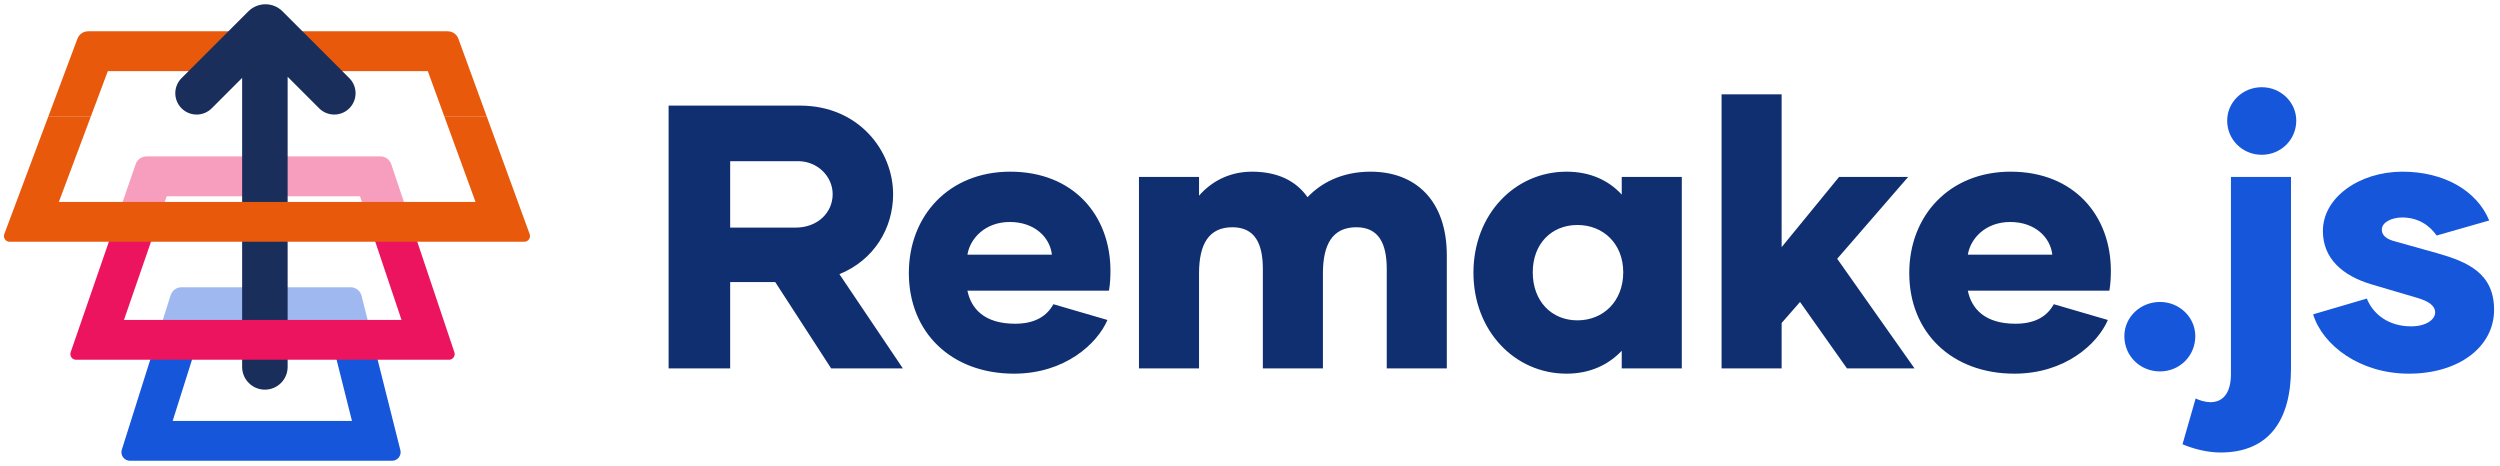
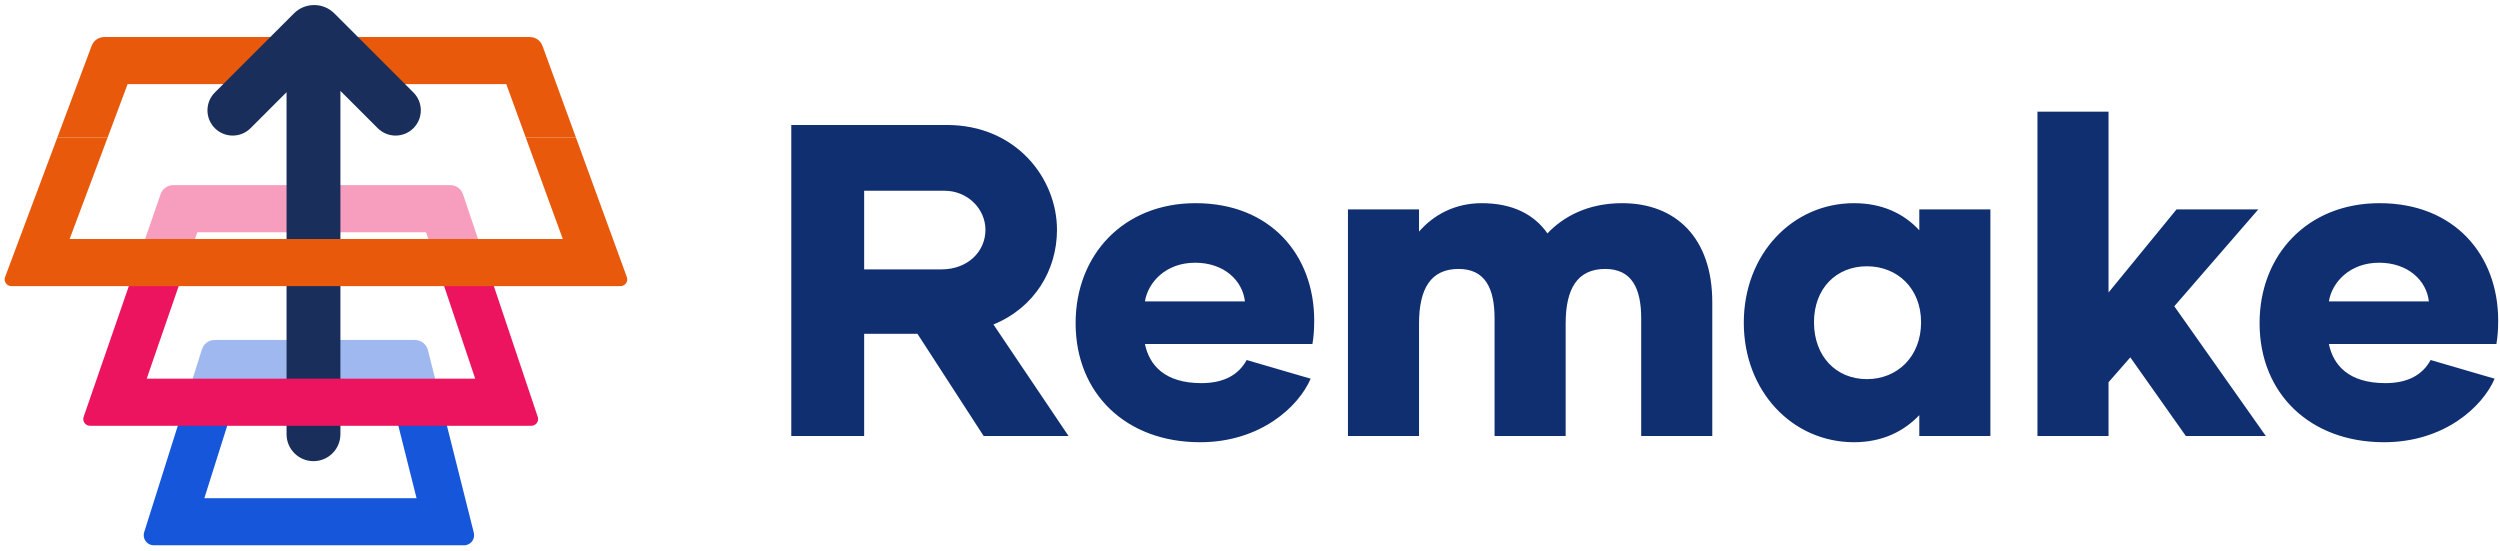
- <svg xmlns="http://www.w3.org/2000/svg" width="258px" height="48px" viewBox="0 0 258 48" version="1.1">
+ <svg xmlns="http://www.w3.org/2000/svg" width="218px" height="48px" viewBox="0 0 218 48" version="1.1">
  <defs />
  <g id="Page-1" stroke="none" stroke-width="1" fill="none" fill-rule="evenodd">
-     <g id="Desktop-HD" transform="translate(-443, -45)">
-       <g id="Group" transform="translate(443, 45)">
-         <path d="M85.776,38.02 L80.003,29.108 L75.354,29.108 L75.354,38.02 L69,38.02 L69,10.898 L82.561,10.898 C88.605,10.898 92.169,15.548 92.169,20.042 C92.169,23.529 90.232,26.822 86.629,28.295 L93.177,38.02 L85.776,38.02 Z M75.354,16.633 L75.354,23.49 L82.096,23.49 C84.382,23.49 85.931,21.941 85.931,20.042 C85.931,18.182 84.343,16.633 82.367,16.633 L75.354,16.633 Z M104.642,38.562 C98.21,38.562 93.793,34.339 93.793,28.178 C93.793,22.251 97.939,17.717 104.254,17.717 C110.802,17.717 114.599,22.251 114.599,27.946 C114.599,28.643 114.56,29.341 114.444,29.999 L99.838,29.999 C100.225,31.859 101.581,33.409 104.758,33.409 C106.85,33.409 108.051,32.595 108.71,31.394 L114.289,33.022 C113.243,35.462 109.911,38.562 104.642,38.562 Z M99.838,26.28 L108.555,26.28 C108.361,24.498 106.773,22.909 104.216,22.909 C101.658,22.909 100.109,24.614 99.838,26.28 Z M141.446,17.717 C146.134,17.717 149.311,20.74 149.311,26.357 L149.311,38.02 L143.112,38.02 L143.112,27.752 C143.112,25.156 142.298,23.452 139.974,23.452 C137.533,23.452 136.525,25.195 136.525,28.217 L136.525,38.02 L130.326,38.02 L130.326,27.752 C130.326,25.156 129.513,23.452 127.188,23.452 C124.747,23.452 123.74,25.195 123.74,28.217 L123.74,38.02 L117.541,38.02 L117.541,18.26 L123.74,18.26 L123.74,20.197 C124.98,18.764 126.839,17.717 129.203,17.717 C131.876,17.717 133.775,18.686 134.937,20.352 C136.293,18.919 138.424,17.717 141.446,17.717 Z M161.667,38.562 C156.321,38.562 152.059,34.145 152.059,28.14 C152.059,22.134 156.321,17.717 161.667,17.717 C164.108,17.717 166.007,18.609 167.363,20.081 L167.363,18.26 L173.562,18.26 L173.562,38.02 L167.363,38.02 L167.363,36.199 C166.007,37.632 164.108,38.562 161.667,38.562 Z M162.791,33.06 C165.464,33.06 167.518,31.084 167.518,28.101 C167.518,25.156 165.464,23.219 162.791,23.219 C160.118,23.219 158.18,25.156 158.18,28.101 C158.18,31.084 160.118,33.06 162.791,33.06 Z M190.607,38.02 L185.763,31.162 L183.865,33.331 L183.865,38.02 L177.666,38.02 L177.666,9.736 L183.865,9.736 L183.865,25.505 L189.793,18.26 L196.922,18.26 L189.599,26.706 L197.581,38.02 L190.607,38.02 Z M207.883,38.562 C201.452,38.562 197.035,34.339 197.035,28.178 C197.035,22.251 201.181,17.717 207.496,17.717 C214.044,17.717 217.841,22.251 217.841,27.946 C217.841,28.643 217.802,29.341 217.686,29.999 L203.079,29.999 C203.467,31.859 204.823,33.409 208,33.409 C210.092,33.409 211.293,32.595 211.952,31.394 L217.531,33.022 C216.485,35.462 213.153,38.562 207.883,38.562 Z M203.079,26.28 L211.797,26.28 C211.603,24.498 210.014,22.909 207.457,22.909 C204.9,22.909 203.35,24.614 203.079,26.28 Z" id="Remake.js" fill="#0F2F70" />
-         <path d="M233.41,15.974 C231.434,15.974 229.845,14.424 229.845,12.448 C229.845,10.55 231.434,9 233.41,9 C235.386,9 236.974,10.55 236.974,12.448 C236.974,14.424 235.386,15.974 233.41,15.974 Z M230.233,38.601 L230.233,18.26 L236.432,18.26 L236.432,38.02 C236.432,43.328 234.185,46.698 229.148,46.698 C227.792,46.698 226.32,46.311 225.235,45.846 L226.591,41.119 C226.94,41.313 227.637,41.507 228.102,41.507 C229.574,41.507 230.233,40.344 230.233,38.601 Z M248.595,38.562 C243.519,38.562 239.684,35.617 238.715,32.44 L244.255,30.813 C244.914,32.44 246.503,33.68 248.827,33.68 C250.377,33.68 251.307,32.983 251.307,32.247 C251.307,31.549 250.648,31.084 249.447,30.736 L244.72,29.341 C241.737,28.45 239.722,26.667 239.722,23.839 C239.722,20.352 243.519,17.717 247.936,17.717 C252.198,17.717 255.607,19.655 256.886,22.754 L251.462,24.304 C250.726,23.258 249.563,22.444 247.897,22.444 C246.813,22.444 245.805,22.948 245.805,23.684 C245.805,24.188 246.115,24.575 246.929,24.846 L251.501,26.125 C254.639,27.016 257.39,28.178 257.39,31.975 C257.39,35.772 253.786,38.562 248.595,38.562 Z M222.913,38.33 C220.86,38.33 219.233,36.741 219.233,34.688 C219.233,32.75 220.86,31.162 222.913,31.162 C224.928,31.162 226.555,32.75 226.555,34.688 C226.555,36.741 224.928,38.33 222.913,38.33 Z" id="Combined-Shape" fill="#1656DB" />
-         <g id="Group-Copy" fill-rule="nonzero">
-           <path d="M45.849,12 L44.148,7.338 L11.128,7.338 L9.383,12 L4.995,12 L7.993,3.991 C8.165,3.533 8.603,3.229 9.093,3.229 L46.202,3.229 C46.695,3.229 47.136,3.537 47.305,4 L50.224,12 L45.849,12 Z" id="Combined-Shape" fill="#E8590C" />
-           <path d="M34.454,36 L33.89,33.755 L20.878,33.755 L20.169,36 L15.859,36 L17.607,30.466 C17.761,29.977 18.215,29.645 18.727,29.645 L36.179,29.645 C36.718,29.645 37.187,30.011 37.318,30.533 L38.691,36 L34.454,36 Z" id="Combined-Shape" fill="#9FB9F0" />
-           <path d="M19.853,37 L17.819,43.441 L36.323,43.441 L34.705,37 L38.942,37 L41.317,46.455 C41.435,46.927 41.149,47.405 40.677,47.523 C40.607,47.541 40.535,47.55 40.463,47.55 L13.413,47.55 C12.927,47.55 12.532,47.156 12.532,46.669 C12.532,46.579 12.546,46.49 12.573,46.404 L15.543,37 L19.853,37 Z" id="Combined-Shape" fill="#1656DB" />
-           <path d="M37.738,22 L37.152,20.253 L17.205,20.253 L16.601,22 L12.253,22 L14.004,16.934 C14.168,16.461 14.613,16.143 15.114,16.143 L39.263,16.143 C39.767,16.143 40.215,16.466 40.376,16.944 L42.073,22 L37.738,22 Z" id="Combined-Shape" fill="#F79DBD" />
-           <path d="M24.988,8.038 L21.849,11.178 C20.989,12.037 19.595,12.037 18.735,11.178 C17.876,10.318 17.876,8.924 18.735,8.065 L25.629,1.171 C26.603,0.197 28.183,0.197 29.157,1.171 L36.051,8.065 C36.91,8.924 36.91,10.318 36.051,11.178 C35.191,12.037 33.797,12.037 32.937,11.178 L29.684,7.925 L29.684,37.864 C29.684,39.161 28.633,40.212 27.336,40.212 C26.039,40.212 24.988,39.161 24.988,37.864 L24.988,8.038 Z" id="Combined-Shape" fill="#192E5B" />
-           <path d="M16.255,23 L12.793,33.017 L41.437,33.017 L38.074,23 L42.409,23 L46.892,36.353 C46.995,36.66 46.829,36.993 46.522,37.096 C46.462,37.116 46.399,37.127 46.335,37.127 L7.849,37.127 C7.525,37.127 7.262,36.864 7.262,36.54 C7.262,36.474 7.273,36.41 7.294,36.348 L11.908,23 L16.255,23 Z" id="Combined-Shape" fill="#EC135F" />
-           <path d="M9.383,12 L6.073,20.84 L49.075,20.84 L45.849,12 L50.224,12 L54.661,24.161 C54.772,24.465 54.615,24.802 54.31,24.913 C54.246,24.937 54.178,24.949 54.109,24.949 L0.993,24.949 C0.669,24.949 0.406,24.686 0.406,24.362 C0.406,24.292 0.419,24.222 0.443,24.156 L4.995,12 L9.383,12 Z" id="Combined-Shape" fill="#E8590C" />
-         </g>
+     <g id="logo" fill-rule="nonzero">
+       <path d="M85.776,38.02 L80.003,29.108 L75.354,29.108 L75.354,38.02 L69,38.02 L69,10.898 L82.561,10.898 C88.605,10.898 92.169,15.548 92.169,20.042 C92.169,23.529 90.232,26.822 86.629,28.295 L93.177,38.02 L85.776,38.02 Z M75.354,16.633 L75.354,23.49 L82.096,23.49 C84.382,23.49 85.931,21.941 85.931,20.042 C85.931,18.182 84.343,16.633 82.367,16.633 L75.354,16.633 Z M104.642,38.562 C98.21,38.562 93.793,34.339 93.793,28.178 C93.793,22.251 97.939,17.717 104.254,17.717 C110.802,17.717 114.599,22.251 114.599,27.946 C114.599,28.643 114.56,29.341 114.444,29.999 L99.838,29.999 C100.225,31.859 101.581,33.409 104.758,33.409 C106.85,33.409 108.051,32.595 108.71,31.394 L114.289,33.022 C113.243,35.462 109.911,38.562 104.642,38.562 Z M99.838,26.28 L108.555,26.28 C108.361,24.498 106.773,22.909 104.216,22.909 C101.658,22.909 100.109,24.614 99.838,26.28 Z M141.446,17.717 C146.134,17.717 149.311,20.74 149.311,26.357 L149.311,38.02 L143.112,38.02 L143.112,27.752 C143.112,25.156 142.298,23.452 139.974,23.452 C137.533,23.452 136.525,25.195 136.525,28.217 L136.525,38.02 L130.326,38.02 L130.326,27.752 C130.326,25.156 129.513,23.452 127.188,23.452 C124.747,23.452 123.74,25.195 123.74,28.217 L123.74,38.02 L117.541,38.02 L117.541,18.26 L123.74,18.26 L123.74,20.197 C124.98,18.764 126.839,17.717 129.203,17.717 C131.876,17.717 133.775,18.686 134.937,20.352 C136.293,18.919 138.424,17.717 141.446,17.717 Z M161.667,38.562 C156.321,38.562 152.059,34.145 152.059,28.14 C152.059,22.134 156.321,17.717 161.667,17.717 C164.108,17.717 166.007,18.609 167.363,20.081 L167.363,18.26 L173.562,18.26 L173.562,38.02 L167.363,38.02 L167.363,36.199 C166.007,37.632 164.108,38.562 161.667,38.562 Z M162.791,33.06 C165.464,33.06 167.518,31.084 167.518,28.101 C167.518,25.156 165.464,23.219 162.791,23.219 C160.118,23.219 158.18,25.156 158.18,28.101 C158.18,31.084 160.118,33.06 162.791,33.06 Z M190.607,38.02 L185.763,31.162 L183.865,33.331 L183.865,38.02 L177.666,38.02 L177.666,9.736 L183.865,9.736 L183.865,25.505 L189.793,18.26 L196.922,18.26 L189.599,26.706 L197.581,38.02 L190.607,38.02 Z M207.883,38.562 C201.452,38.562 197.035,34.339 197.035,28.178 C197.035,22.251 201.181,17.717 207.496,17.717 C214.044,17.717 217.841,22.251 217.841,27.946 C217.841,28.643 217.802,29.341 217.686,29.999 L203.079,29.999 C203.467,31.859 204.823,33.409 208,33.409 C210.092,33.409 211.293,32.595 211.952,31.394 L217.531,33.022 C216.485,35.462 213.153,38.562 207.883,38.562 Z M203.079,26.28 L211.797,26.28 C211.603,24.498 210.014,22.909 207.457,22.909 C204.9,22.909 203.35,24.614 203.079,26.28 Z" id="Remake.js" fill="#0F2F70" />
+       <g id="Group-Copy">
+         <path d="M45.849,12 L44.148,7.338 L11.128,7.338 L9.383,12 L4.995,12 L7.993,3.991 C8.165,3.533 8.603,3.229 9.093,3.229 L46.202,3.229 C46.695,3.229 47.136,3.537 47.305,4 L50.224,12 L45.849,12 Z" id="Combined-Shape" fill="#E8590C" />
+         <path d="M34.454,36 L33.89,33.755 L20.878,33.755 L20.169,36 L15.859,36 L17.607,30.466 C17.761,29.977 18.215,29.645 18.727,29.645 L36.179,29.645 C36.718,29.645 37.187,30.011 37.318,30.533 L38.691,36 L34.454,36 Z" id="Combined-Shape" fill="#9FB9F0" />
+         <path d="M19.853,37 L17.819,43.441 L36.323,43.441 L34.705,37 L38.942,37 L41.317,46.455 C41.435,46.927 41.149,47.405 40.677,47.523 C40.607,47.541 40.535,47.55 40.463,47.55 L13.413,47.55 C12.927,47.55 12.532,47.156 12.532,46.669 C12.532,46.579 12.546,46.49 12.573,46.404 L15.543,37 L19.853,37 Z" id="Combined-Shape" fill="#1656DB" />
+         <path d="M37.738,22 L37.152,20.253 L17.205,20.253 L16.601,22 L12.253,22 L14.004,16.934 C14.168,16.461 14.613,16.143 15.114,16.143 L39.263,16.143 C39.767,16.143 40.215,16.466 40.376,16.944 L42.073,22 L37.738,22 Z" id="Combined-Shape" fill="#F79DBD" />
+         <path d="M24.988,8.038 L21.849,11.178 C20.989,12.037 19.595,12.037 18.735,11.178 C17.876,10.318 17.876,8.924 18.735,8.065 L25.629,1.171 C26.603,0.197 28.183,0.197 29.157,1.171 L36.051,8.065 C36.91,8.924 36.91,10.318 36.051,11.178 C35.191,12.037 33.797,12.037 32.937,11.178 L29.684,7.925 L29.684,37.864 C29.684,39.161 28.633,40.212 27.336,40.212 C26.039,40.212 24.988,39.161 24.988,37.864 L24.988,8.038 Z" id="Combined-Shape" fill="#192E5B" />
+         <path d="M16.255,23 L12.793,33.017 L41.437,33.017 L38.074,23 L42.409,23 L46.892,36.353 C46.995,36.66 46.829,36.993 46.522,37.096 C46.462,37.116 46.399,37.127 46.335,37.127 L7.849,37.127 C7.525,37.127 7.262,36.864 7.262,36.54 C7.262,36.474 7.273,36.41 7.294,36.348 L11.908,23 L16.255,23 Z" id="Combined-Shape" fill="#EC135F" />
+         <path d="M9.383,12 L6.073,20.84 L49.075,20.84 L45.849,12 L50.224,12 L54.661,24.161 C54.772,24.465 54.615,24.802 54.31,24.913 C54.246,24.937 54.178,24.949 54.109,24.949 L0.993,24.949 C0.669,24.949 0.406,24.686 0.406,24.362 C0.406,24.292 0.419,24.222 0.443,24.156 L4.995,12 L9.383,12 Z" id="Combined-Shape" fill="#E8590C" />
      </g>
    </g>
  </g>
</svg>
